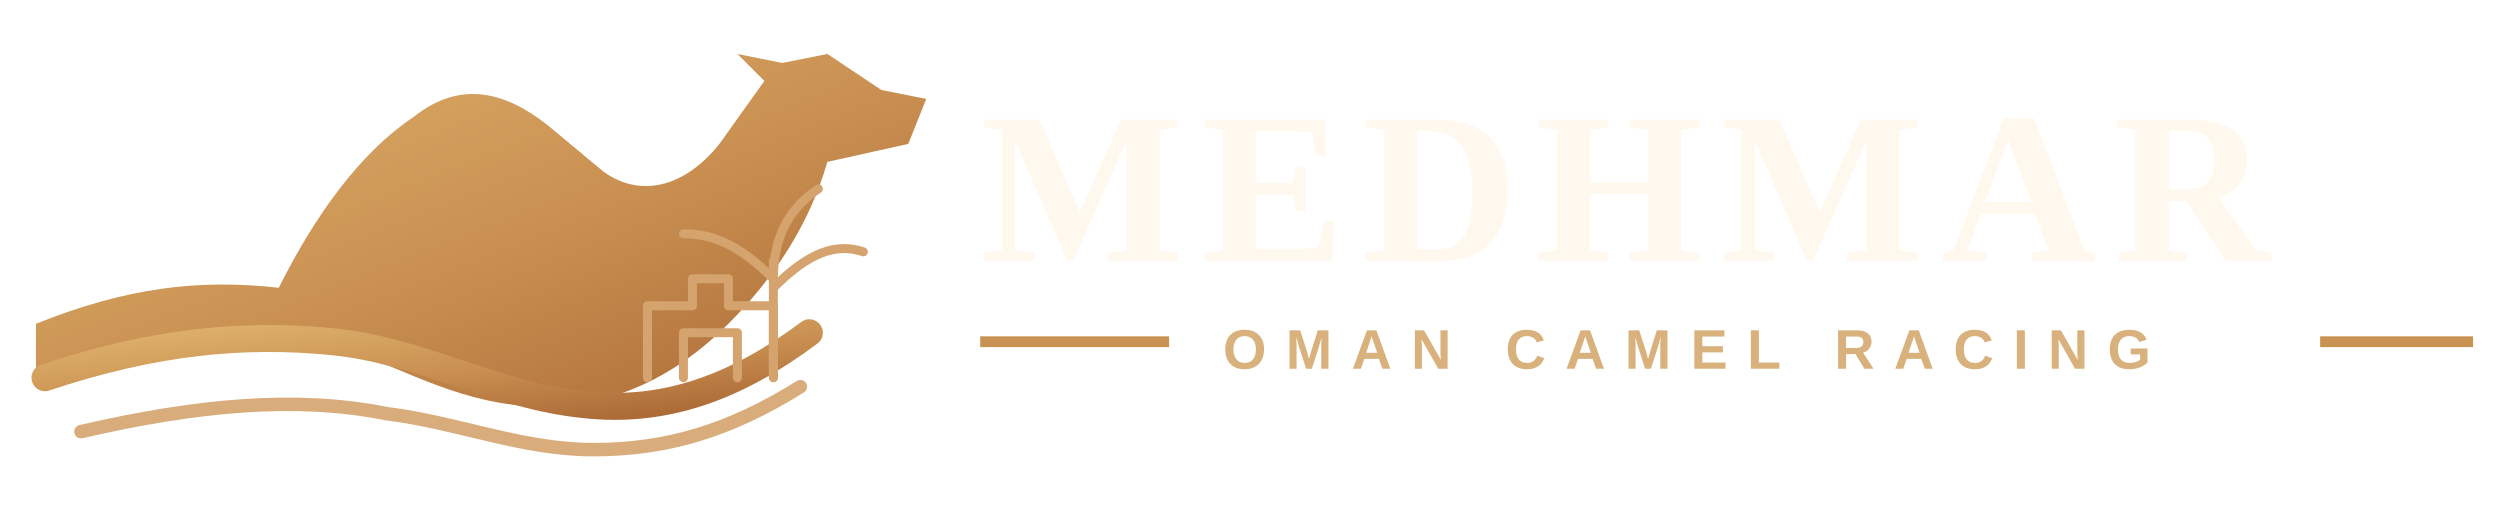
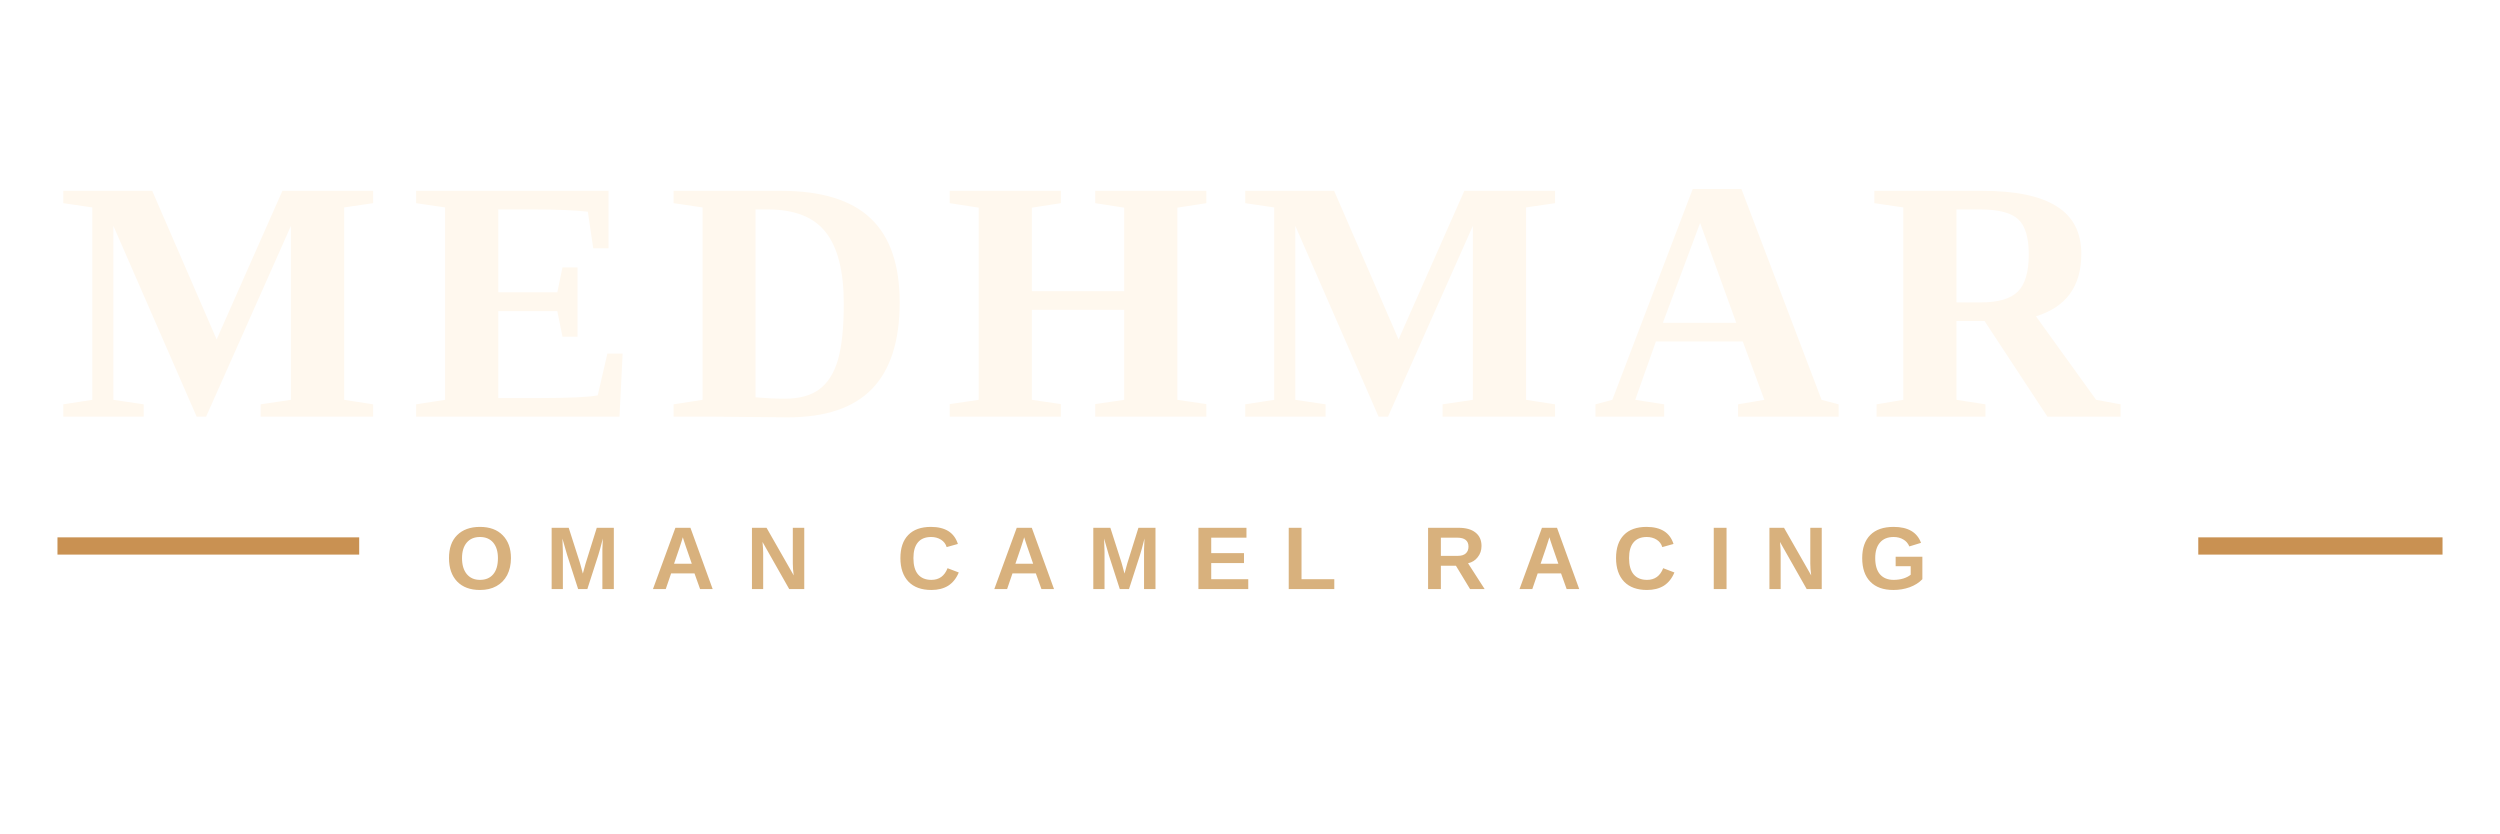
- <svg xmlns="http://www.w3.org/2000/svg" viewBox="0 0 278 58" role="img" aria-labelledby="title desc">
-   <defs>
-     <linearGradient id="medhmarGold" x1="0" y1="0" x2="1" y2="1">
-       <stop offset="0" stop-color="#E0B46D" />
-       <stop offset=".55" stop-color="#C88E50" />
-       <stop offset="1" stop-color="#A96734" />
-     </linearGradient>
-   </defs>
-   <g transform="translate(2 3)" fill="none" stroke-linecap="round" stroke-linejoin="round">
-     <path fill="url(#medhmarGold)" stroke="none" d="M2 33c10-4 18-5 27-4 4-8 9-15 15-19 5-4 10-3 15 1l6 5c4 3 9 2 13-3l5-7-3-3 5 1 5-1 6 4 5 1-2 5-9 2c-2 7-6 13-11 18-7 7-15 10-24 9-8-1-14-5-21-7-10-3-19-1-32 3z" />
-     <path d="M3 39c12-4 22-5 32-4 10 1 18 6 28 7 9 1 17-2 25-8" stroke="url(#medhmarGold)" stroke-width="3" />
-     <path d="M7 45c13-3 24-4 34-2 8 1 15 4 23 4 8 0 15-2 23-7" stroke="#D5A36E" stroke-width="1.5" opacity=".9" />
-     <path d="M70 39v-8h5v-3h4v3h5v8m-10 0v-5h6v5" stroke="#D5A36E" stroke-width="1" />
-     <path d="M84 39V26m0 2c-4-4-7-5-10-5m10 6c4-4 7-5 10-4m-10 3c0-5 2-8 5-10" stroke="#D5A36E" stroke-width="1" />
-   </g>
-   <g transform="translate(109 7)">
+ <svg xmlns="http://www.w3.org/2000/svg" viewBox="0 0 174 58" role="img" aria-labelledby="title desc">
+   <g transform="translate(4 7)">
    <text x="0" y="22" fill="#FFF8EE" font-family="Georgia, 'Times New Roman', serif" font-size="24" font-weight="700" letter-spacing="1.9">MEDHMAR</text>
    <line x1="0" y1="31" x2="21" y2="31" stroke="#C99152" stroke-width="1.2" />
    <text x="27" y="34" fill="#D8B17D" font-family="Arial, Helvetica, sans-serif" font-size="6.2" font-weight="700" letter-spacing="2.15">OMAN CAMEL RACING</text>
    <line x1="149" y1="31" x2="166" y2="31" stroke="#C99152" stroke-width="1.2" />
  </g>
</svg>
